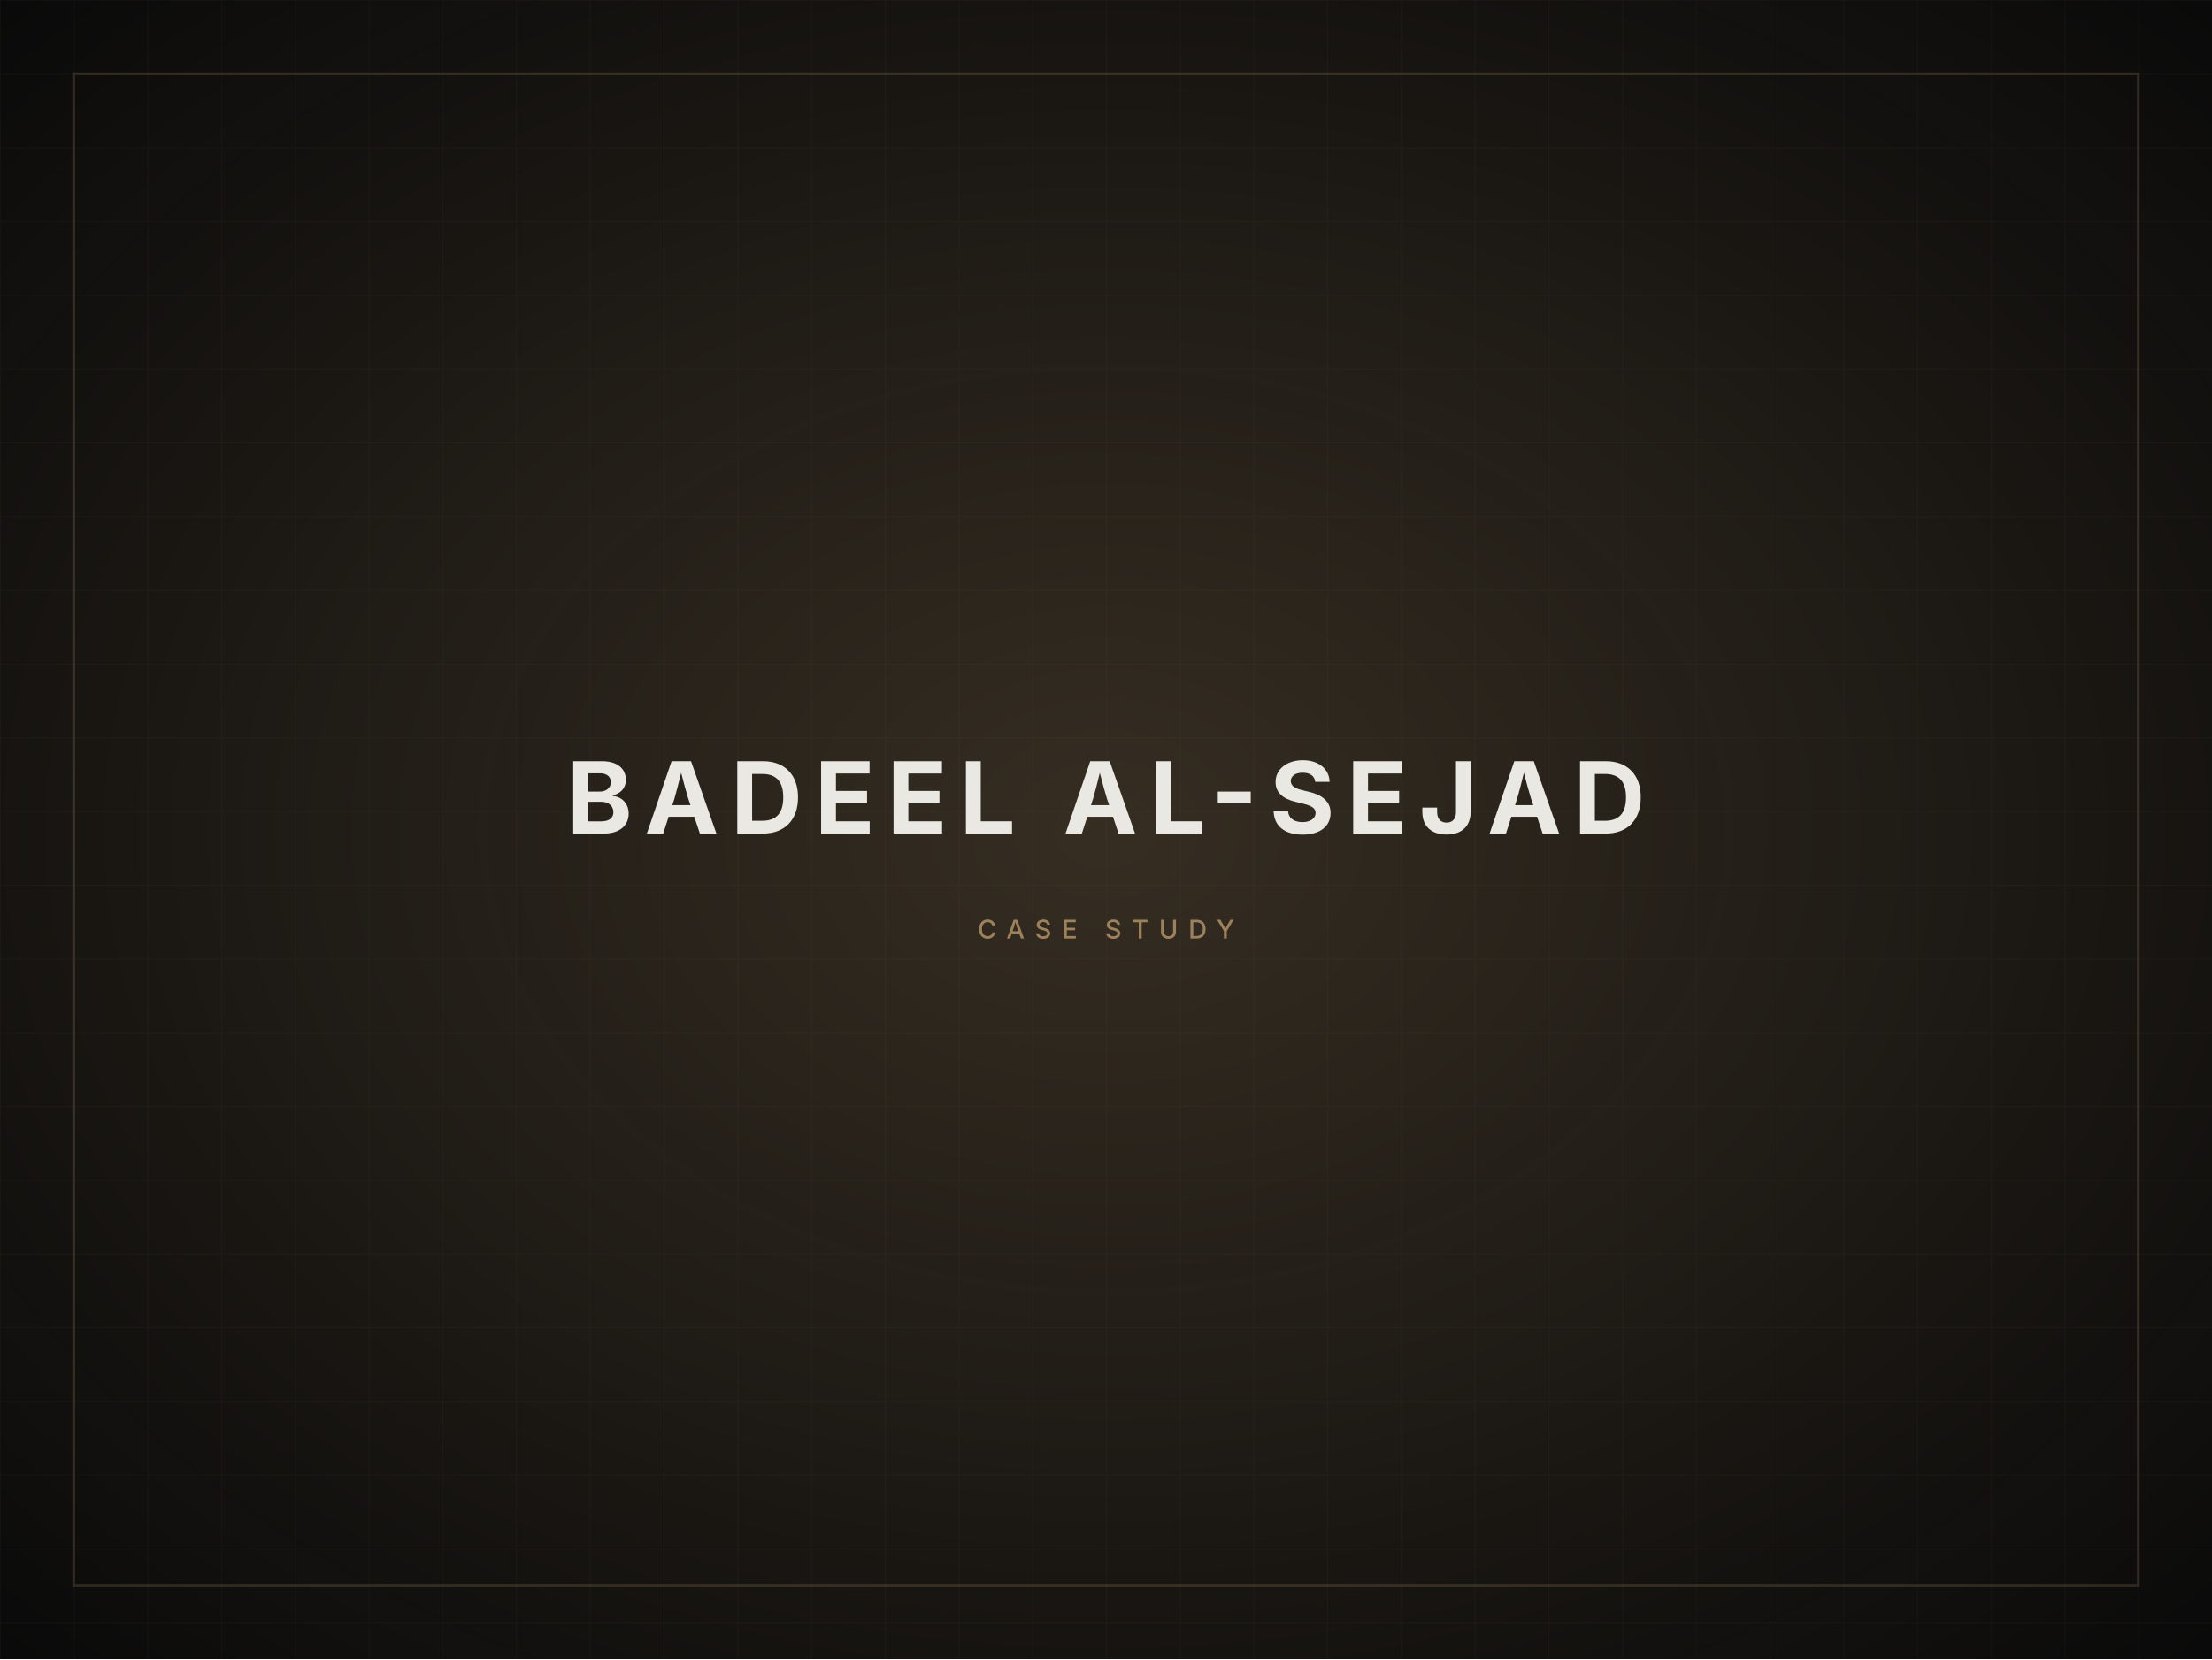
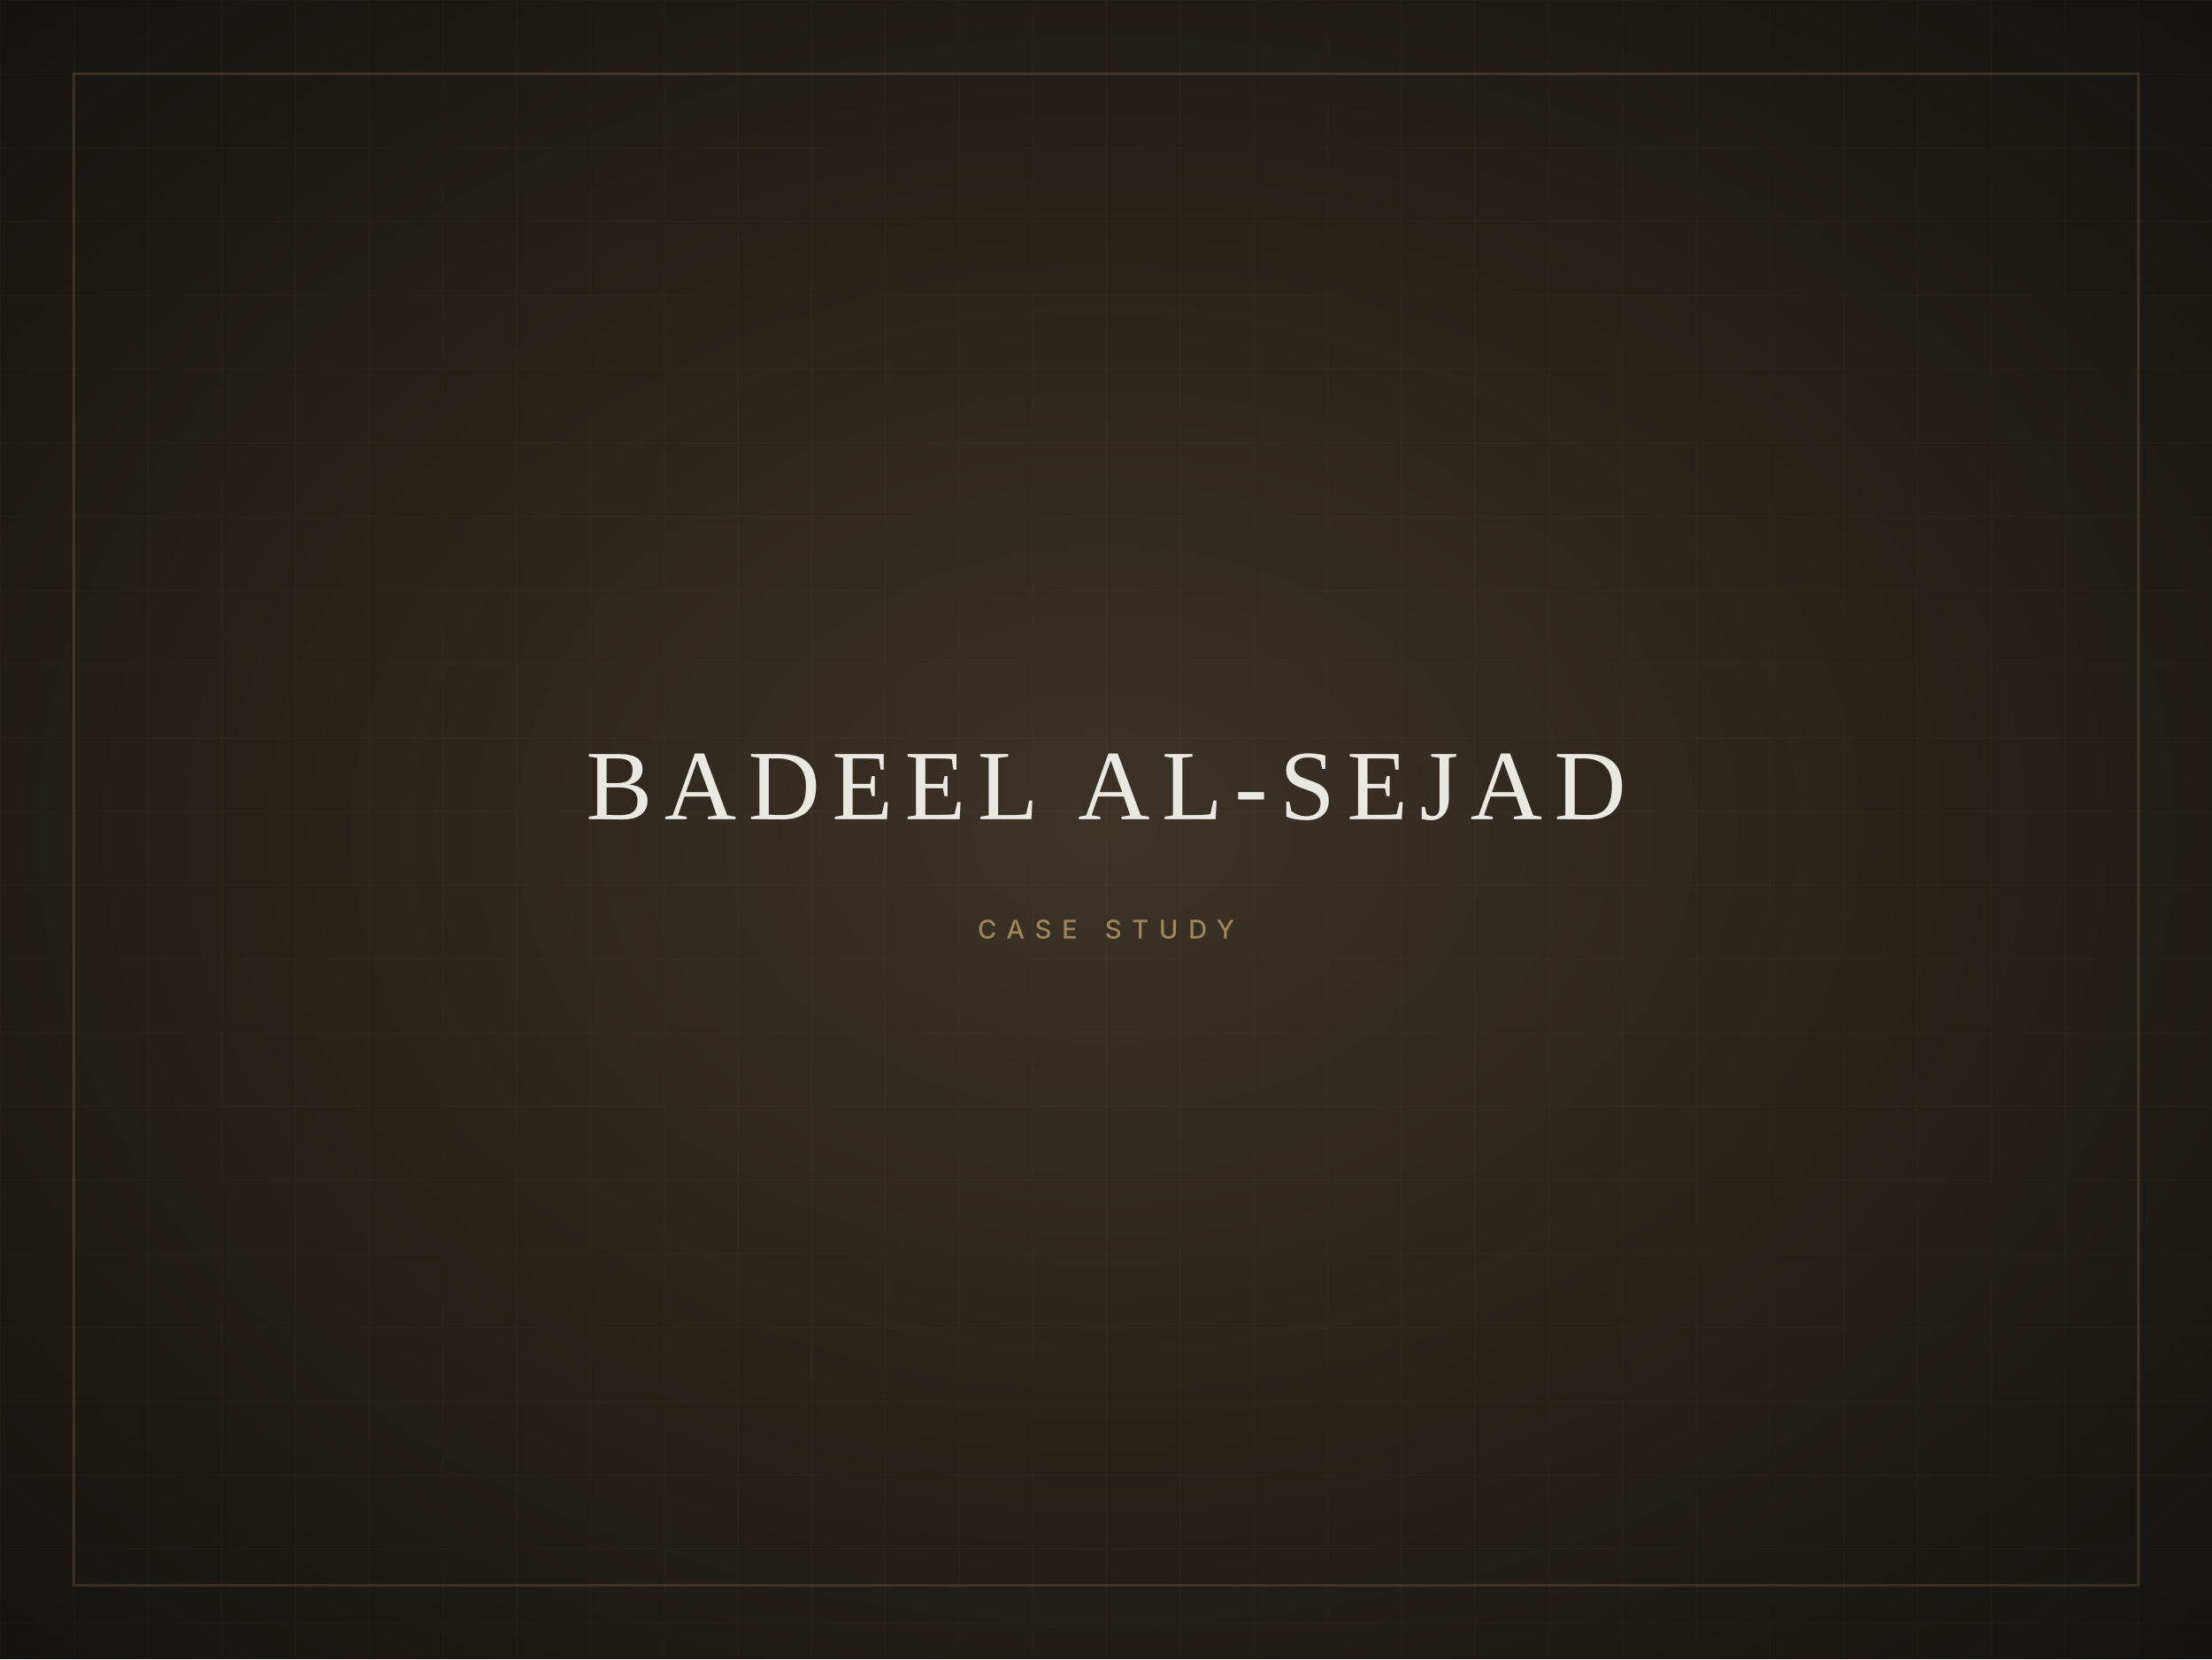
<svg xmlns="http://www.w3.org/2000/svg" width="1200" height="900" viewBox="0 0 1200 900">
  <defs>
    <radialGradient id="goldGlow" cx="50%" cy="50%" r="70%" fx="50%" fy="50%">
      <stop offset="0%" stop-color="rgba(184, 151, 106, 0.25)" />
      <stop offset="100%" stop-color="rgba(184, 151, 106, 0)" />
    </radialGradient>
    <pattern id="grid" width="40" height="40" patternUnits="userSpaceOnUse">
      <path d="M 40 0 L 0 0 0 40" fill="none" stroke="rgba(184, 151, 106, 0.04)" stroke-width="1" />
    </pattern>
  </defs>
-   <rect width="100%" height="100%" fill="#0A0A0A" />
+   <rect width="100%" height="100%" fill="#141210" />
  <rect width="100%" height="100%" fill="url(#grid)" />
  <rect width="100%" height="100%" fill="url(#goldGlow)" />
  <rect x="40" y="40" width="1120" height="820" fill="none" stroke="rgba(184, 151, 106, 0.2)" stroke-width="1.5" />
-   <text x="50%" y="48%" font-family="-apple-system, BlinkMacSystemFont, 'Inter', 'Segoe UI', Roboto, Helvetica, Arial, sans-serif" font-size="54" font-weight="700" fill="#EAE8E3" text-anchor="middle" dominant-baseline="middle" letter-spacing="0.12em">
+   <text x="50%" y="48%" font-family="'Playfair Display', 'Times New Roman', Georgia, serif" font-size="54" font-weight="400" fill="#EAE8E3" text-anchor="middle" dominant-baseline="middle" letter-spacing="0.12em">
    BADEEL AL-SEJAD
  </text>
  <text x="50%" y="56%" font-family="-apple-system, BlinkMacSystemFont, 'Inter', 'Segoe UI', Roboto, sans-serif" font-size="14" font-weight="500" fill="rgba(184, 151, 106, 0.8)" text-anchor="middle" dominant-baseline="middle" letter-spacing="0.4em">
    CASE STUDY
  </text>
</svg>
